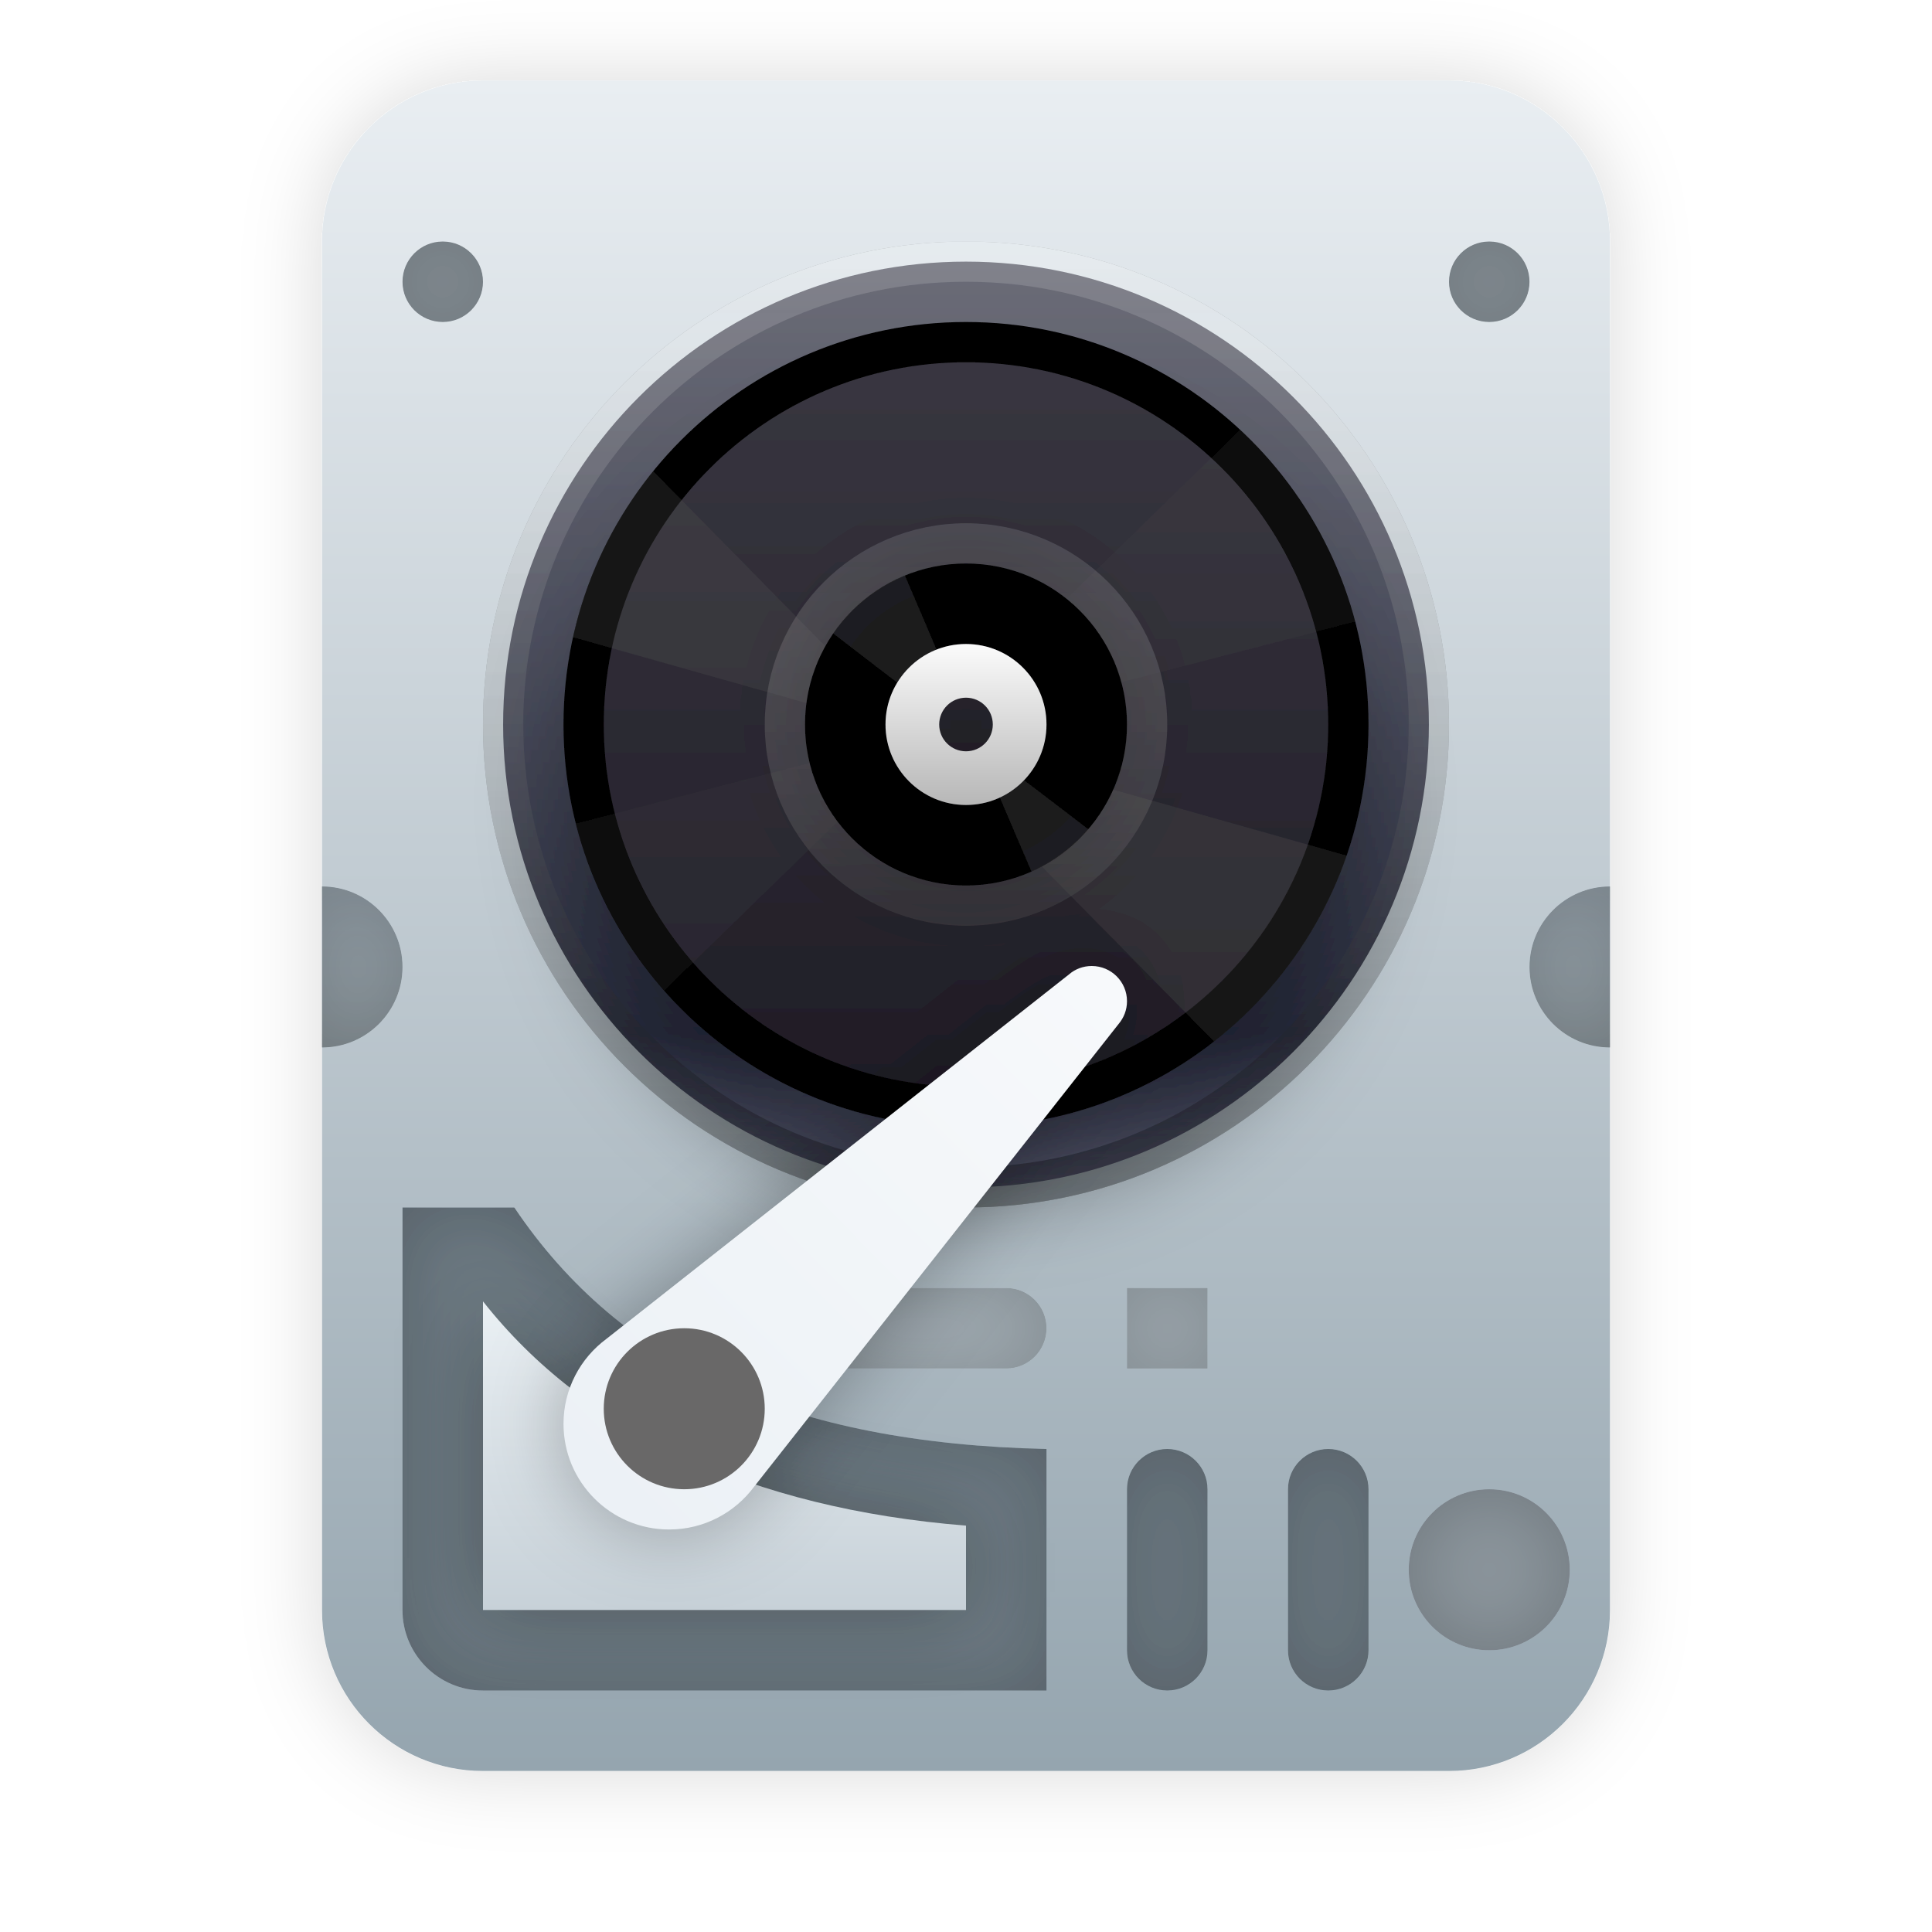
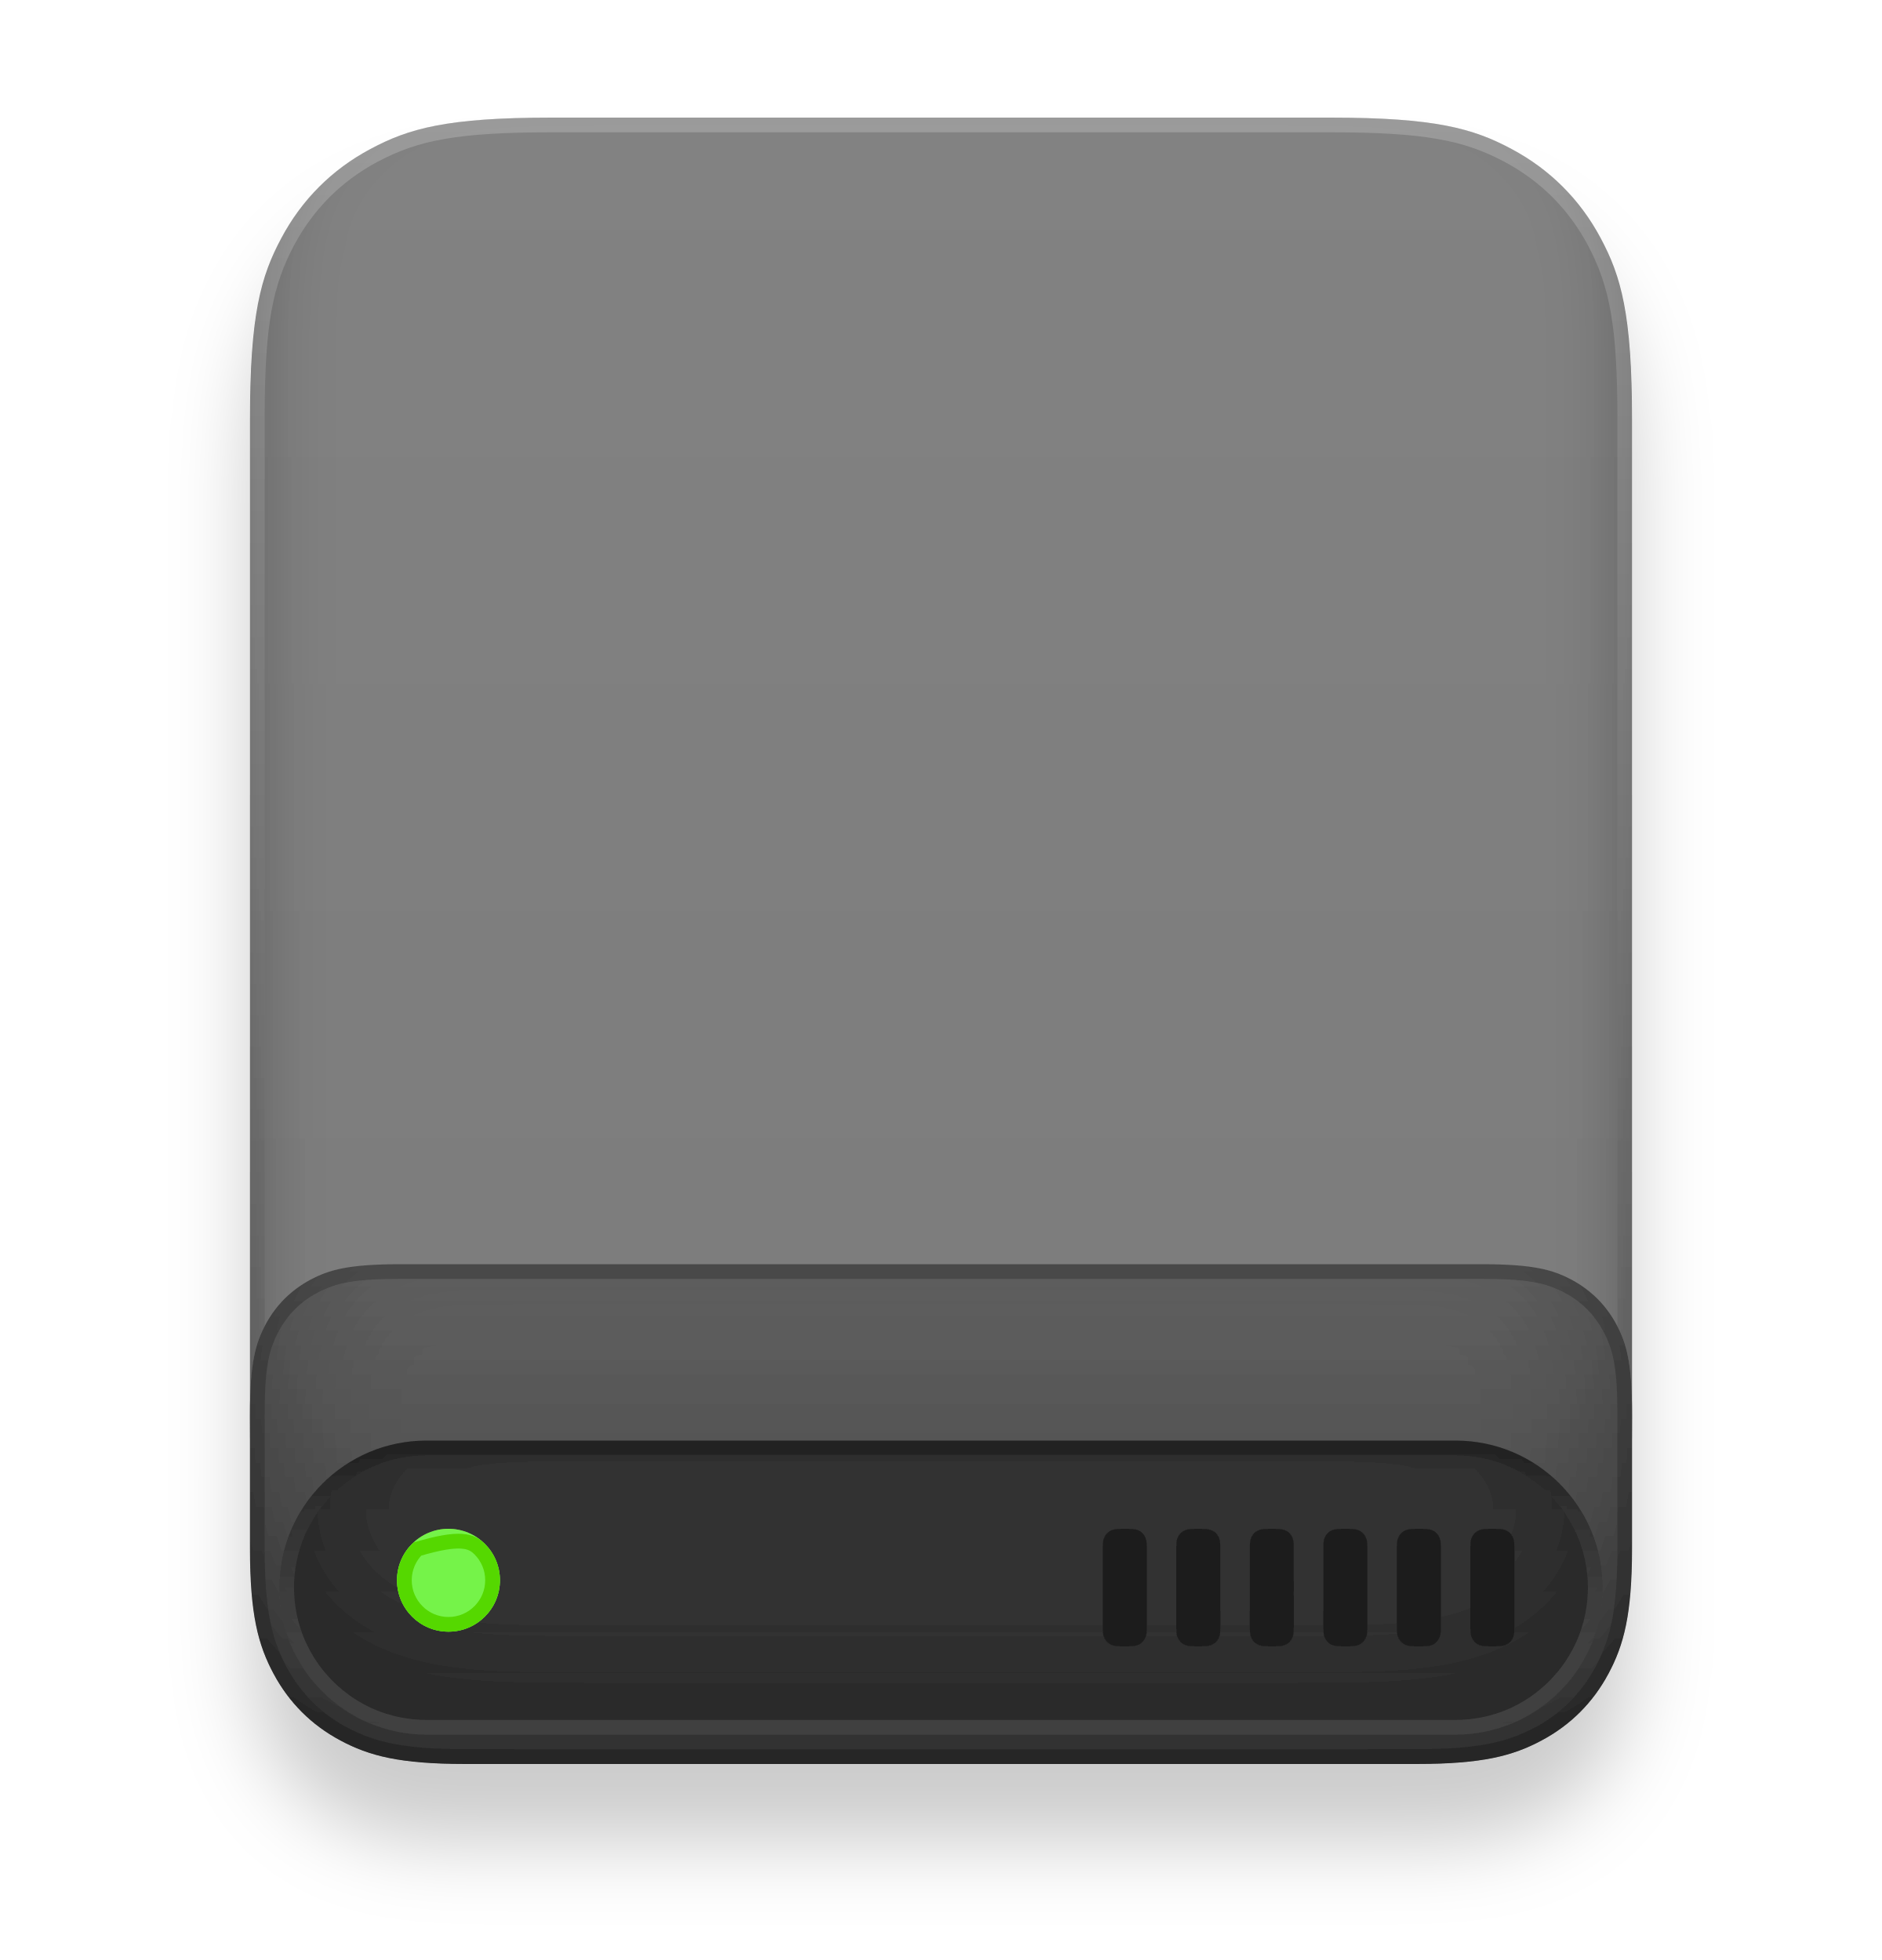
- <svg xmlns="http://www.w3.org/2000/svg" xmlns:xlink="http://www.w3.org/1999/xlink" width="24px" height="24px" viewBox="0 0 24 24" version="1.1">
+ <svg xmlns="http://www.w3.org/2000/svg" xmlns:xlink="http://www.w3.org/1999/xlink" width="24px" height="25px" viewBox="0 0 24 25" version="1.1">
  <defs>
-     <filter x="-15.6%" y="-11.9%" width="131.2%" height="123.8%" filterUnits="objectBoundingBox" id="filter-1">
-       <feOffset dx="0" dy="0" in="SourceAlpha" result="shadowOffsetOuter1" />
+     <filter x="-11.3%" y="-4.8%" width="122.7%" height="119.0%" filterUnits="objectBoundingBox" id="filter-1">
+       <feOffset dx="0" dy="1" in="SourceAlpha" result="shadowOffsetOuter1" />
      <feGaussianBlur stdDeviation="0.5" in="shadowOffsetOuter1" result="shadowBlurOuter1" />
-       <feComposite in="shadowBlurOuter1" in2="SourceAlpha" operator="out" result="shadowBlurOuter1" />
-       <feColorMatrix values="0 0 0 0 0   0 0 0 0 0   0 0 0 0 0  0 0 0 0.15 0" type="matrix" in="shadowBlurOuter1" result="shadowMatrixOuter1" />
+       <feColorMatrix values="0 0 0 0 0   0 0 0 0 0   0 0 0 0 0  0 0 0 0.2 0" type="matrix" in="shadowBlurOuter1" result="shadowMatrixOuter1" />
      <feMerge>
        <feMergeNode in="shadowMatrixOuter1" />
        <feMergeNode in="SourceGraphic" />
      </feMerge>
    </filter>
-     <linearGradient x1="50%" y1="0%" x2="50%" y2="100%" id="linearGradient-2">
-       <stop stop-color="#E9EEF2" offset="0%" />
-       <stop stop-color="#95A5AF" offset="100%" />
+     <linearGradient x1="50%" y1="0%" x2="50%" y2="99.049%" id="linearGradient-2">
+       <stop stop-color="#828282" offset="0%" />
+       <stop stop-color="#7B7B7B" offset="100%" />
    </linearGradient>
-     <rect id="path-3" x="0" y="0" width="16" height="21" rx="2" />
-     <filter x="0.0%" y="0.0%" width="100.0%" height="100.0%" filterUnits="objectBoundingBox" id="filter-4">
-       <feOffset dx="0" dy="0" in="SourceAlpha" result="shadowOffsetInner1" />
+     <path d="M3.846,0 L13.779,2.26708535e-16 C15.116,-1.31724187e-16 15.601,0.139 16.09,0.401 C16.579,0.662 16.963,1.046 17.224,1.535 C17.486,2.024 17.625,2.509 17.625,3.846 L17.625,16.592 C17.625,17.929 17.486,18.414 17.224,18.903 C16.963,19.392 16.579,19.775 16.09,20.037 C15.601,20.298 15.116,20.438 13.779,20.438 L3.846,20.438 C2.509,20.438 2.024,20.298 1.535,20.037 C1.046,19.775 0.662,19.392 0.401,18.903 C0.139,18.414 0,17.929 0,16.592 L0,3.846 C0,2.509 0.139,2.024 0.401,1.535 C0.662,1.046 1.046,0.662 1.535,0.401 C2.024,0.139 2.509,0 3.846,0 Z" id="path-3" />
+     <filter x="-5.7%" y="-4.9%" width="111.3%" height="109.8%" filterUnits="objectBoundingBox" id="filter-4">
+       <feGaussianBlur stdDeviation="0.5" in="SourceAlpha" result="shadowBlurInner1" />
+       <feOffset dx="0" dy="-1" in="shadowBlurInner1" result="shadowOffsetInner1" />
      <feComposite in="shadowOffsetInner1" in2="SourceAlpha" operator="arithmetic" k2="-1" k3="1" result="shadowInnerInner1" />
-       <feColorMatrix values="0 0 0 0 1   0 0 0 0 1   0 0 0 0 1  0 0 0 0.25 0" type="matrix" in="shadowInnerInner1" />
+       <feColorMatrix values="0 0 0 0 0   0 0 0 0 0   0 0 0 0 0  0 0 0 0.3 0" type="matrix" in="shadowInnerInner1" />
    </filter>
    <linearGradient x1="50%" y1="0%" x2="50%" y2="100%" id="linearGradient-5">
-       <stop stop-color="#94A0A9" offset="0%" />
-       <stop stop-color="#8C979D" offset="100%" />
+       <stop stop-color="#FFFFFF" stop-opacity="0.2" offset="0%" />
+       <stop stop-color="#000000" stop-opacity="0.201" offset="100%" />
    </linearGradient>
-     <path d="M16,10.012 L16,12.012 C15.448,12.012 15,11.565 15,11.012 C15,10.46 15.448,10.012 16,10.012 Z M0,10.012 C0.552,10.012 1,10.46 1,11.012 C1,11.565 0.552,12.012 0,12.012 L0,12.012 Z" id="path-6" />
-     <filter x="-3.1%" y="-25.0%" width="106.2%" height="150.0%" filterUnits="objectBoundingBox" id="filter-7">
-       <feGaussianBlur stdDeviation="0.5" in="SourceAlpha" result="shadowBlurInner1" />
-       <feOffset dx="0" dy="0" in="shadowBlurInner1" result="shadowOffsetInner1" />
+     <linearGradient x1="52.564%" y1="100%" x2="52.564%" y2="0%" id="linearGradient-6">
+       <stop stop-color="#3F3F3F" offset="0%" />
+       <stop stop-color="#616161" offset="100%" />
+     </linearGradient>
+     <path d="M1.923,14.625 L15.702,14.625 C16.371,14.625 16.613,14.695 16.858,14.825 C17.102,14.956 17.294,15.148 17.425,15.392 C17.555,15.637 17.625,15.879 17.625,16.548 L17.625,18.25 C17.625,19.092 17.521,19.482 17.324,19.849 C17.128,20.216 16.841,20.503 16.474,20.699 C16.107,20.896 15.717,21 14.875,21 L2.75,21 C1.908,21 1.518,20.896 1.151,20.699 C0.784,20.503 0.497,20.216 0.301,19.849 C0.104,19.482 -8.8817842e-16,19.092 -8.8817842e-16,18.25 L1.13354267e-16,16.548 C-6.58620937e-17,15.879 0.07,15.637 0.2,15.392 C0.331,15.148 0.523,14.956 0.767,14.825 C1.012,14.695 1.254,14.625 1.923,14.625 Z" id="path-7" />
+     <filter x="-8.5%" y="-23.5%" width="117.0%" height="147.1%" filterUnits="objectBoundingBox" id="filter-8">
+       <feGaussianBlur stdDeviation="1" in="SourceAlpha" result="shadowBlurInner1" />
+       <feOffset dx="0" dy="-1" in="shadowBlurInner1" result="shadowOffsetInner1" />
      <feComposite in="shadowOffsetInner1" in2="SourceAlpha" operator="arithmetic" k2="-1" k3="1" result="shadowInnerInner1" />
-       <feColorMatrix values="0 0 0 0 0   0 0 0 0 0   0 0 0 0 0  0 0 0 0.2 0" type="matrix" in="shadowInnerInner1" />
+       <feColorMatrix values="0 0 0 0 0   0 0 0 0 0   0 0 0 0 0  0 0 0 0.3 0" type="matrix" in="shadowInnerInner1" />
    </filter>
-     <linearGradient x1="51.761%" y1="0%" x2="51.761%" y2="100%" id="linearGradient-8">
-       <stop stop-color="#6B6C77" offset="0%" />
-       <stop stop-color="#2B2F42" offset="83.506%" />
-       <stop stop-color="#5F627C" offset="100%" />
+     <linearGradient x1="48.061%" y1="100%" x2="48.061%" y2="2.521%" id="linearGradient-9">
+       <stop stop-color="#383838" offset="0%" />
+       <stop stop-color="#313131" offset="100%" />
    </linearGradient>
-     <linearGradient x1="50%" y1="0%" x2="50%" y2="100%" id="linearGradient-9">
-       <stop stop-color="#FFFFFF" stop-opacity="0.15" offset="0%" />
-       <stop stop-color="#000000" stop-opacity="0.328" offset="100%" />
-     </linearGradient>
-     <circle id="path-10" cx="8" cy="8" r="6" />
-     <filter x="0.0%" y="0.0%" width="100.0%" height="100.0%" filterUnits="objectBoundingBox" id="filter-11">
-       <feOffset dx="0" dy="0" in="SourceAlpha" result="shadowOffsetOuter1" />
-       <feComposite in="shadowOffsetOuter1" in2="SourceAlpha" operator="out" result="shadowOffsetOuter1" />
-       <feColorMatrix values="0 0 0 0 0   0 0 0 0 0   0 0 0 0 0  0 0 0 0.272 0" type="matrix" in="shadowOffsetOuter1" />
+     <path d="M2.25,16.875 L15.375,16.875 C16.411,16.875 17.25,17.714 17.25,18.75 C17.25,19.786 16.411,20.625 15.375,20.625 L2.25,20.625 C1.214,20.625 0.375,19.786 0.375,18.75 C0.375,17.714 1.214,16.875 2.25,16.875 Z" id="path-10" />
+     <filter x="-8.9%" y="-40.0%" width="117.8%" height="180.0%" filterUnits="objectBoundingBox" id="filter-11">
+       <feGaussianBlur stdDeviation="1" in="SourceAlpha" result="shadowBlurInner1" />
+       <feOffset dx="0" dy="-1" in="shadowBlurInner1" result="shadowOffsetInner1" />
+       <feComposite in="shadowOffsetInner1" in2="SourceAlpha" operator="arithmetic" k2="-1" k3="1" result="shadowInnerInner1" />
+       <feColorMatrix values="0 0 0 0 0   0 0 0 0 0   0 0 0 0 0  0 0 0 0.3 0" type="matrix" in="shadowInnerInner1" />
    </filter>
    <linearGradient x1="50%" y1="0%" x2="50%" y2="100%" id="linearGradient-12">
-       <stop stop-color="#393741" offset="0%" />
-       <stop stop-color="#1F1C25" offset="100%" />
+       <stop stop-color="#000000" stop-opacity="0.3" offset="0%" />
+       <stop stop-color="#FFFFFF" stop-opacity="0.1" offset="100%" />
    </linearGradient>
-     <circle id="path-13" cx="5" cy="5" r="5" />
-     <filter x="-20.0%" y="-10.0%" width="140.0%" height="140.0%" filterUnits="objectBoundingBox" id="filter-14">
-       <feOffset dx="0" dy="1" in="SourceAlpha" result="shadowOffsetOuter1" />
-       <feGaussianBlur stdDeviation="0.5" in="shadowOffsetOuter1" result="shadowBlurOuter1" />
-       <feComposite in="shadowBlurOuter1" in2="SourceAlpha" operator="out" result="shadowBlurOuter1" />
-       <feColorMatrix values="0 0 0 0 0   0 0 0 0 0   0 0 0 0 0  0 0 0 0.3 0" type="matrix" in="shadowBlurOuter1" />
-     </filter>
-     <linearGradient x1="50%" y1="0%" x2="50%" y2="100%" id="linearGradient-15">
-       <stop stop-color="#E5E5E5" stop-opacity="0.15" offset="0%" />
-       <stop stop-color="#565656" stop-opacity="0.328" offset="100%" />
-     </linearGradient>
-     <circle id="path-16" cx="2" cy="2" r="2" />
-     <filter x="-37.5%" y="-37.5%" width="175.0%" height="175.0%" filterUnits="objectBoundingBox" id="filter-17">
-       <feOffset dx="0" dy="0" in="SourceAlpha" result="shadowOffsetOuter1" />
-       <feGaussianBlur stdDeviation="0.5" in="shadowOffsetOuter1" result="shadowBlurOuter1" />
-       <feComposite in="shadowBlurOuter1" in2="SourceAlpha" operator="out" result="shadowBlurOuter1" />
-       <feColorMatrix values="0 0 0 0 0   0 0 0 0 0   0 0 0 0 0  0 0 0 0.3 0" type="matrix" in="shadowBlurOuter1" />
-     </filter>
-     <linearGradient x1="50%" y1="0%" x2="50%" y2="100%" id="linearGradient-18">
-       <stop stop-color="#FBFBFB" offset="0%" />
-       <stop stop-color="#B7B7B7" offset="100%" />
-     </linearGradient>
-     <path d="M8,7 C8.552,7 9,7.448 9,8 C9,8.552 8.552,9 8,9 C7.448,9 7,8.552 7,8 C7,7.448 7.448,7 8,7 Z M8,7.667 C7.816,7.667 7.667,7.816 7.667,8 C7.667,8.184 7.816,8.333 8,8.333 C8.184,8.333 8.333,8.184 8.333,8 C8.333,7.816 8.184,7.667 8,7.667 Z" id="path-19" />
-     <filter x="-75.0%" y="-75.0%" width="250.0%" height="250.0%" filterUnits="objectBoundingBox" id="filter-20">
-       <feOffset dx="0" dy="0" in="SourceAlpha" result="shadowOffsetOuter1" />
-       <feGaussianBlur stdDeviation="0.5" in="shadowOffsetOuter1" result="shadowBlurOuter1" />
-       <feColorMatrix values="0 0 0 0 0   0 0 0 0 0   0 0 0 0 0  0 0 0 0.3 0" type="matrix" in="shadowBlurOuter1" />
-     </filter>
-     <circle id="path-21" cx="14.5" cy="18.5" r="1" />
-     <filter x="-50.0%" y="-50.0%" width="200.0%" height="200.0%" filterUnits="objectBoundingBox" id="filter-22">
-       <feGaussianBlur stdDeviation="0.5" in="SourceAlpha" result="shadowBlurInner1" />
-       <feOffset dx="0" dy="0" in="shadowBlurInner1" result="shadowOffsetInner1" />
+     <path d="M2.531,19.312 C2.894,19.312 3.188,19.019 3.188,18.656 C3.188,18.294 2.894,18 2.531,18 C2.169,18 1.875,18.294 1.875,18.656 C1.875,19.019 2.169,19.312 2.531,19.312 Z" id="path-13" />
+     <filter x="-38.1%" y="-38.1%" width="176.2%" height="176.2%" filterUnits="objectBoundingBox" id="filter-14">
+       <feOffset dx="-1" dy="-1" in="SourceAlpha" result="shadowOffsetInner1" />
      <feComposite in="shadowOffsetInner1" in2="SourceAlpha" operator="arithmetic" k2="-1" k3="1" result="shadowInnerInner1" />
-       <feColorMatrix values="0 0 0 0 0   0 0 0 0 0   0 0 0 0 0  0 0 0 0.2 0" type="matrix" in="shadowInnerInner1" />
-     </filter>
-     <rect id="path-23" x="10" y="15" width="1" height="1" />
-     <filter x="-50.0%" y="-50.0%" width="200.0%" height="200.0%" filterUnits="objectBoundingBox" id="filter-24">
-       <feGaussianBlur stdDeviation="0.5" in="SourceAlpha" result="shadowBlurInner1" />
-       <feOffset dx="0" dy="0" in="shadowBlurInner1" result="shadowOffsetInner1" />
-       <feComposite in="shadowOffsetInner1" in2="SourceAlpha" operator="arithmetic" k2="-1" k3="1" result="shadowInnerInner1" />
-       <feColorMatrix values="0 0 0 0 0   0 0 0 0 0   0 0 0 0 0  0 0 0 0.2 0" type="matrix" in="shadowInnerInner1" />
-     </filter>
-     <rect id="path-25" x="6" y="15" width="3" height="1" rx="0.5" />
-     <filter x="-16.7%" y="-50.0%" width="133.3%" height="200.0%" filterUnits="objectBoundingBox" id="filter-26">
-       <feGaussianBlur stdDeviation="0.5" in="SourceAlpha" result="shadowBlurInner1" />
-       <feOffset dx="0" dy="0" in="shadowBlurInner1" result="shadowOffsetInner1" />
-       <feComposite in="shadowOffsetInner1" in2="SourceAlpha" operator="arithmetic" k2="-1" k3="1" result="shadowInnerInner1" />
-       <feColorMatrix values="0 0 0 0 0   0 0 0 0 0   0 0 0 0 0  0 0 0 0.2 0" type="matrix" in="shadowInnerInner1" />
-     </filter>
-     <path d="M1,14 L1,19 C1,19.552 1.448,20 2,20 L9,20 L9,20 L9,17 C7.409,16.965 6.076,16.703 5,16.215 C3.924,15.727 3.054,14.989 2.389,14 L1,14 Z" id="path-27" />
-     <filter x="-6.2%" y="-8.3%" width="112.5%" height="116.7%" filterUnits="objectBoundingBox" id="filter-28">
-       <feGaussianBlur stdDeviation="0.5" in="SourceAlpha" result="shadowBlurInner1" />
-       <feOffset dx="0" dy="0" in="shadowBlurInner1" result="shadowOffsetInner1" />
-       <feComposite in="shadowOffsetInner1" in2="SourceAlpha" operator="arithmetic" k2="-1" k3="1" result="shadowInnerInner1" />
-       <feColorMatrix values="0 0 0 0 0   0 0 0 0 0   0 0 0 0 0  0 0 0 0.2 0" type="matrix" in="shadowInnerInner1" />
-     </filter>
-     <linearGradient x1="50%" y1="0%" x2="50%" y2="100%" id="linearGradient-29">
-       <stop stop-color="#EAF0F4" offset="0%" />
-       <stop stop-color="#C7D1D8" offset="100%" />
-     </linearGradient>
-     <path d="M2,15.166 L2,19 L8,19 L8,17.952 C6.665,17.844 5.491,17.554 4.476,17.083 C3.461,16.612 2.636,15.973 2,15.166 Z" id="path-30" />
-     <filter x="-25.0%" y="-39.1%" width="150.0%" height="178.2%" filterUnits="objectBoundingBox" id="filter-31">
-       <feOffset dx="0" dy="0" in="SourceAlpha" result="shadowOffsetOuter1" />
-       <feGaussianBlur stdDeviation="0.5" in="shadowOffsetOuter1" result="shadowBlurOuter1" />
-       <feColorMatrix values="0 0 0 0 0   0 0 0 0 0   0 0 0 0 0  0 0 0 0.276 0" type="matrix" in="shadowBlurOuter1" />
-     </filter>
-     <rect id="path-32" x="10" y="17" width="1" height="3" rx="0.5" />
-     <filter x="-50.0%" y="-16.7%" width="200.0%" height="133.3%" filterUnits="objectBoundingBox" id="filter-33">
-       <feGaussianBlur stdDeviation="0.5" in="SourceAlpha" result="shadowBlurInner1" />
-       <feOffset dx="0" dy="0" in="shadowBlurInner1" result="shadowOffsetInner1" />
-       <feComposite in="shadowOffsetInner1" in2="SourceAlpha" operator="arithmetic" k2="-1" k3="1" result="shadowInnerInner1" />
-       <feColorMatrix values="0 0 0 0 0   0 0 0 0 0   0 0 0 0 0  0 0 0 0.2 0" type="matrix" in="shadowInnerInner1" />
-     </filter>
-     <rect id="path-34" x="12" y="17" width="1" height="3" rx="0.5" />
-     <filter x="-50.0%" y="-16.7%" width="200.0%" height="133.3%" filterUnits="objectBoundingBox" id="filter-35">
-       <feGaussianBlur stdDeviation="0.5" in="SourceAlpha" result="shadowBlurInner1" />
-       <feOffset dx="0" dy="0" in="shadowBlurInner1" result="shadowOffsetInner1" />
-       <feComposite in="shadowOffsetInner1" in2="SourceAlpha" operator="arithmetic" k2="-1" k3="1" result="shadowInnerInner1" />
-       <feColorMatrix values="0 0 0 0 0   0 0 0 0 0   0 0 0 0 0  0 0 0 0.2 0" type="matrix" in="shadowInnerInner1" />
-     </filter>
-     <path d="M14.5,2 C14.776,2 15,2.224 15,2.5 C15,2.776 14.776,3 14.5,3 C14.224,3 14,2.776 14,2.5 C14,2.224 14.224,2 14.5,2 Z M1.5,2 C1.776,2 2,2.224 2,2.5 C2,2.776 1.776,3 1.5,3 C1.224,3 1,2.776 1,2.5 C1,2.224 1.224,2 1.5,2 Z" id="path-36" />
-     <filter x="-3.6%" y="-50.0%" width="107.1%" height="200.0%" filterUnits="objectBoundingBox" id="filter-37">
-       <feGaussianBlur stdDeviation="0.5" in="SourceAlpha" result="shadowBlurInner1" />
-       <feOffset dx="0" dy="0" in="shadowBlurInner1" result="shadowOffsetInner1" />
-       <feComposite in="shadowOffsetInner1" in2="SourceAlpha" operator="arithmetic" k2="-1" k3="1" result="shadowInnerInner1" />
-       <feColorMatrix values="0 0 0 0 0   0 0 0 0 0   0 0 0 0 0  0 0 0 0.2 0" type="matrix" in="shadowInnerInner1" />
-     </filter>
-     <linearGradient x1="97.247%" y1="2.562%" x2="6.271%" y2="93.306%" id="linearGradient-38">
-       <stop stop-color="#F7F9FB" offset="0%" />
-       <stop stop-color="#ECF1F6" offset="100%" />
-     </linearGradient>
-     <path d="M2.369,6.467 L6.896,0.72 C6.961,0.643 7,0.545 7,0.437 C7,0.196 6.804,4.26325641e-14 6.562,4.26325641e-14 C6.455,4.26325641e-14 6.356,0.038 6.28,0.104 L0.533,4.632 C0.21,4.871 3.12638804e-13,5.255 3.12638804e-13,5.687 C3.12638804e-13,6.413 0.588,7 1.312,7 C1.746,7 2.13,6.79 2.369,6.467 Z" id="path-39" />
-     <filter x="-21.4%" y="-21.4%" width="142.9%" height="142.9%" filterUnits="objectBoundingBox" id="filter-40">
-       <feOffset dx="0" dy="0" in="SourceAlpha" result="shadowOffsetOuter1" />
-       <feGaussianBlur stdDeviation="0.5" in="shadowOffsetOuter1" result="shadowBlurOuter1" />
-       <feColorMatrix values="0 0 0 0 0   0 0 0 0 0   0 0 0 0 0  0 0 0 0.3 0" type="matrix" in="shadowBlurOuter1" />
-     </filter>
-     <filter x="-14.3%" y="-14.3%" width="128.6%" height="128.6%" filterUnits="objectBoundingBox" id="filter-41">
-       <feOffset dx="0" dy="0" in="SourceAlpha" result="shadowOffsetInner1" />
-       <feComposite in="shadowOffsetInner1" in2="SourceAlpha" operator="arithmetic" k2="-1" k3="1" result="shadowInnerInner1" />
-       <feColorMatrix values="0 0 0 0 1   0 0 0 0 1   0 0 0 0 1  0 0 0 0.942 0" type="matrix" in="shadowInnerInner1" />
+       <feColorMatrix values="0 0 0 0 0.192   0 0 0 0 0.912   0 0 0 0 0.104  0 0 0 0.5 0" type="matrix" in="shadowInnerInner1" />
    </filter>
  </defs>
-   <g id="deepin-diskmanager-24px" stroke="none" stroke-width="1" fill="none" fill-rule="evenodd">
-     <g id="编组-3" filter="url(#filter-1)" transform="translate(4, 1)">
-       <g id="矩形备份">
+   <g id="apps/128/deepin-diskmanager" stroke="none" fill="none">
+     <g id="编组" filter="url(#filter-1)" stroke-width="1" fill-rule="evenodd" transform="translate(3.1875, 1.5)">
+       <g id="矩形">
        <use fill="url(#linearGradient-2)" fill-rule="evenodd" xlink:href="#path-3" />
        <use fill="black" fill-opacity="1" filter="url(#filter-4)" xlink:href="#path-3" />
      </g>
-       <g id="形状结合">
-         <use fill="url(#linearGradient-5)" fill-rule="evenodd" xlink:href="#path-6" />
-         <use fill="black" fill-opacity="1" filter="url(#filter-7)" xlink:href="#path-6" />
+       <path d="M13.779,0 C15.116,0 15.601,0.139 16.09,0.401 C16.579,0.662 16.963,1.046 17.224,1.535 C17.486,2.024 17.625,2.509 17.625,3.846 L17.625,16.592 C17.625,17.929 17.486,18.414 17.224,18.903 C16.963,19.392 16.579,19.775 16.09,20.037 C15.601,20.298 15.116,20.438 13.779,20.438 L3.846,20.438 C2.509,20.438 2.024,20.298 1.535,20.037 C1.046,19.775 0.662,19.392 0.401,18.903 C0.139,18.414 0,17.929 0,16.592 L0,3.846 C0,2.509 0.139,2.024 0.401,1.535 C0.662,1.046 1.046,0.662 1.535,0.401 C2.024,0.139 2.509,0 3.846,0 L13.779,0 Z M3.846,0.188 C2.655,0.188 2.148,0.285 1.623,0.566 C1.167,0.81 0.81,1.167 0.566,1.623 C0.292,2.135 0.192,2.63 0.188,3.76 L0.188,16.678 C0.192,17.807 0.292,18.302 0.566,18.814 C0.81,19.271 1.167,19.627 1.623,19.871 C2.148,20.152 2.655,20.25 3.846,20.25 L13.779,20.25 C14.97,20.25 15.477,20.152 16.002,19.871 C16.458,19.627 16.815,19.271 17.059,18.814 C17.34,18.29 17.438,17.783 17.438,16.592 L17.438,3.846 C17.438,2.655 17.34,2.148 17.059,1.623 C16.815,1.167 16.458,0.81 16.002,0.566 C15.477,0.285 14.97,0.188 13.779,0.188 L3.846,0.188 Z" id="矩形" fill="url(#linearGradient-5)" fill-rule="nonzero" />
+       <g id="矩形">
+         <use fill="url(#linearGradient-6)" fill-rule="evenodd" xlink:href="#path-7" />
+         <use fill="black" fill-opacity="1" filter="url(#filter-8)" xlink:href="#path-7" />
      </g>
-       <g id="椭圆形">
+       <path d="M15.702,14.625 C16.371,14.625 16.613,14.695 16.858,14.825 C17.102,14.956 17.294,15.148 17.425,15.392 C17.555,15.637 17.625,15.879 17.625,16.548 L17.625,18.25 C17.625,19.092 17.521,19.482 17.324,19.849 C17.128,20.216 16.841,20.503 16.474,20.699 C16.107,20.896 15.717,21 14.875,21 L2.75,21 C1.908,21 1.518,20.896 1.151,20.699 C0.784,20.503 0.497,20.216 0.301,19.849 C0.104,19.482 0,19.092 0,18.25 L0,16.548 C0,15.879 0.07,15.637 0.2,15.392 C0.331,15.148 0.523,14.956 0.767,14.825 C1.012,14.695 1.254,14.625 1.923,14.625 L15.702,14.625 Z M1.923,14.812 C1.342,14.812 1.103,14.859 0.856,14.991 C0.644,15.104 0.479,15.269 0.366,15.481 C0.234,15.728 0.188,15.967 0.188,16.548 L0.188,18.25 C0.188,19.002 0.266,19.386 0.466,19.761 C0.644,20.095 0.905,20.356 1.239,20.534 C1.614,20.734 1.998,20.812 2.75,20.812 L14.875,20.812 C15.627,20.812 16.011,20.734 16.386,20.534 C16.72,20.356 16.981,20.095 17.159,19.761 C17.359,19.386 17.438,19.002 17.438,18.25 L17.438,16.548 C17.438,15.967 17.391,15.728 17.259,15.481 C17.146,15.269 16.981,15.104 16.769,14.991 C16.522,14.859 16.283,14.812 15.702,14.812 L1.923,14.812 Z" id="矩形" fill-opacity="0.2" fill="#000000" fill-rule="nonzero" />
+       <g id="矩形">
+         <use fill="url(#linearGradient-9)" fill-rule="evenodd" xlink:href="#path-10" />
        <use fill="black" fill-opacity="1" filter="url(#filter-11)" xlink:href="#path-10" />
-         <circle stroke="url(#linearGradient-9)" stroke-width="0.5" stroke-linejoin="square" fill="url(#linearGradient-8)" fill-rule="evenodd" cx="8" cy="8" r="5.75" />
      </g>
-       <g id="编组-2" transform="translate(3, 3)">
-         <g id="椭圆形备份-2">
-           <use fill="black" fill-opacity="1" filter="url(#filter-14)" xlink:href="#path-13" />
-           <circle stroke="#000000" stroke-width="0.5" stroke-linejoin="square" fill="url(#linearGradient-12)" fill-rule="evenodd" cx="5" cy="5" r="4.75" />
-         </g>
-         <path d="M4.302,5.096 L9.729,6.629 C9.412,7.55 8.833,8.349 8.081,8.938 L4.302,5.096 Z M1.114,1.853 L4.302,5.096 L0.118,3.915 C0.288,3.146 0.635,2.444 1.114,1.853 Z" id="形状结合" fill-opacity="0.305" fill="#4F4F50" fill-rule="nonzero" />
-         <path d="M4.552,5.091 L1.25,8.307 C0.732,7.721 0.35,7.012 0.153,6.23 L4.552,5.091 Z M8.405,1.339 C9.086,1.973 9.591,2.794 9.835,3.722 L4.552,5.091 Z" id="形状结合" fill-opacity="0.305" fill="#4F4F50" fill-rule="nonzero" opacity="0.414" />
-       </g>
-       <g id="编组" transform="translate(6, 6)">
-         <g id="蒙版">
-           <use fill="black" fill-opacity="1" filter="url(#filter-17)" xlink:href="#path-16" />
-           <circle stroke="#000000" stroke-width="1" stroke-linejoin="square" fill="url(#linearGradient-12)" fill-rule="evenodd" cx="2" cy="2" r="1.5" />
-           <circle stroke="url(#linearGradient-15)" stroke-width="0.5" cx="2" cy="2" r="2.25" />
-         </g>
-         <path d="M2.521,2.538 L3.519,3.301 C3.327,3.525 3.086,3.706 2.814,3.828 L2.344,2.73 C2.413,2.676 2.473,2.611 2.521,2.538 Z M1.241,0.149 L1.724,1.279 C1.529,1.306 1.355,1.403 1.229,1.544 L0.35,0.869 C0.569,0.55 0.878,0.298 1.241,0.149 Z" id="形状结合" fill-opacity="0.401" fill="#4F4F50" fill-rule="nonzero" />
-       </g>
-       <g id="形状结合">
-         <use fill="black" fill-opacity="1" filter="url(#filter-20)" xlink:href="#path-19" />
-         <use fill="url(#linearGradient-18)" fill-rule="evenodd" xlink:href="#path-19" />
-       </g>
-       <g id="椭圆形备份-7">
-         <use fill="#8C969D" fill-rule="evenodd" xlink:href="#path-21" />
-         <use fill="black" fill-opacity="1" filter="url(#filter-22)" xlink:href="#path-21" />
-       </g>
-       <g id="矩形备份-2">
-         <use fill="#A4AFB6" fill-rule="evenodd" xlink:href="#path-23" />
-         <use fill="black" fill-opacity="1" filter="url(#filter-24)" xlink:href="#path-23" />
-       </g>
-       <g id="矩形" transform="translate(7.5, 15.5) scale(1, -1) translate(-7.5, -15.5) ">
-         <use fill="#A4AFB6" fill-rule="evenodd" xlink:href="#path-25" />
-         <use fill="black" fill-opacity="1" filter="url(#filter-26)" xlink:href="#path-25" />
-       </g>
-       <g id="路径-2">
-         <use fill="#6C7982" fill-rule="evenodd" xlink:href="#path-27" />
-         <use fill="black" fill-opacity="1" filter="url(#filter-28)" xlink:href="#path-27" />
-       </g>
-       <g id="路径-3" fill-rule="nonzero">
-         <use fill="black" fill-opacity="1" filter="url(#filter-31)" xlink:href="#path-30" />
-         <use fill="url(#linearGradient-29)" xlink:href="#path-30" />
-       </g>
-       <g id="矩形备份-9">
-         <use fill="#6C7982" fill-rule="evenodd" xlink:href="#path-32" />
-         <use fill="black" fill-opacity="1" filter="url(#filter-33)" xlink:href="#path-32" />
-       </g>
-       <g id="矩形备份-10">
-         <use fill="#6C7982" fill-rule="evenodd" xlink:href="#path-34" />
-         <use fill="black" fill-opacity="1" filter="url(#filter-35)" xlink:href="#path-34" />
-       </g>
-       <g id="形状结合">
-         <use fill="#8C969D" fill-rule="evenodd" xlink:href="#path-36" />
-         <use fill="black" fill-opacity="1" filter="url(#filter-37)" xlink:href="#path-36" />
-       </g>
-       <g id="编组-3备份-2" transform="translate(3, 11)">
-         <g id="Shape" fill-rule="nonzero">
-           <use fill="black" fill-opacity="1" filter="url(#filter-40)" xlink:href="#path-39" />
-           <use fill="url(#linearGradient-38)" xlink:href="#path-39" />
-           <use fill="black" fill-opacity="1" filter="url(#filter-41)" xlink:href="#path-39" />
-         </g>
-         <circle id="椭圆形" fill="#696868" cx="1.5" cy="5.5" r="1" />
+       <path d="M15.375,16.875 C16.411,16.875 17.25,17.714 17.25,18.75 C17.25,19.786 16.411,20.625 15.375,20.625 L2.25,20.625 C1.214,20.625 0.375,19.786 0.375,18.75 C0.375,17.714 1.214,16.875 2.25,16.875 L15.375,16.875 Z M15.375,17.062 L2.25,17.062 C1.318,17.062 0.562,17.818 0.562,18.75 C0.562,19.682 1.318,20.438 2.25,20.438 L15.375,20.438 C16.307,20.438 17.062,19.682 17.062,18.75 C17.062,17.818 16.307,17.062 15.375,17.062 Z" id="矩形" fill="url(#linearGradient-12)" fill-rule="nonzero" />
+       <path d="M11.11,18 L11.202,18 C11.28,18 11.311,18.009 11.342,18.025 C11.372,18.041 11.396,18.065 11.412,18.096 C11.429,18.126 11.438,18.158 11.438,18.235 L11.438,19.265 C11.438,19.342 11.429,19.374 11.412,19.404 C11.396,19.435 11.372,19.459 11.342,19.475 C11.311,19.491 11.28,19.5 11.202,19.5 L11.11,19.5 C11.033,19.5 11.001,19.491 10.971,19.475 C10.94,19.459 10.916,19.435 10.9,19.404 C10.884,19.374 10.875,19.342 10.875,19.265 L10.875,18.235 C10.875,18.158 10.884,18.126 10.9,18.096 C10.916,18.065 10.94,18.041 10.971,18.025 C11.001,18.009 11.033,18 11.11,18 Z M12.048,18 L12.14,18 C12.217,18 12.249,18.009 12.279,18.025 C12.31,18.041 12.334,18.065 12.35,18.096 C12.366,18.126 12.375,18.158 12.375,18.235 L12.375,19.265 C12.375,19.342 12.366,19.374 12.35,19.404 C12.334,19.435 12.31,19.459 12.279,19.475 C12.249,19.491 12.217,19.5 12.14,19.5 L12.048,19.5 C11.97,19.5 11.939,19.491 11.908,19.475 C11.878,19.459 11.854,19.435 11.838,19.404 C11.821,19.374 11.812,19.342 11.812,19.265 L11.812,18.235 C11.812,18.158 11.821,18.126 11.838,18.096 C11.854,18.065 11.878,18.041 11.908,18.025 C11.939,18.009 11.97,18 12.048,18 Z M12.985,18 L13.077,18 C13.155,18 13.186,18.009 13.217,18.025 C13.247,18.041 13.271,18.065 13.287,18.096 C13.304,18.126 13.312,18.158 13.312,18.235 L13.312,19.265 C13.312,19.342 13.304,19.374 13.287,19.404 C13.271,19.435 13.247,19.459 13.217,19.475 C13.186,19.491 13.155,19.5 13.077,19.5 L12.985,19.5 C12.908,19.5 12.876,19.491 12.846,19.475 C12.815,19.459 12.791,19.435 12.775,19.404 C12.759,19.374 12.75,19.342 12.75,19.265 L12.75,18.235 C12.75,18.158 12.759,18.126 12.775,18.096 C12.791,18.065 12.815,18.041 12.846,18.025 C12.876,18.009 12.908,18 12.985,18 Z M13.923,18 L14.015,18 C14.092,18 14.124,18.009 14.154,18.025 C14.185,18.041 14.209,18.065 14.225,18.096 C14.241,18.126 14.25,18.158 14.25,18.235 L14.25,19.265 C14.25,19.342 14.241,19.374 14.225,19.404 C14.209,19.435 14.185,19.459 14.154,19.475 C14.124,19.491 14.092,19.5 14.015,19.5 L13.923,19.5 C13.845,19.5 13.814,19.491 13.783,19.475 C13.753,19.459 13.729,19.435 13.713,19.404 C13.696,19.374 13.688,19.342 13.688,19.265 L13.688,18.235 C13.688,18.158 13.696,18.126 13.713,18.096 C13.729,18.065 13.753,18.041 13.783,18.025 C13.814,18.009 13.845,18 13.923,18 Z M14.86,18 L14.952,18 C15.03,18 15.061,18.009 15.092,18.025 C15.122,18.041 15.146,18.065 15.162,18.096 C15.179,18.126 15.188,18.158 15.188,18.235 L15.188,19.265 C15.188,19.342 15.179,19.374 15.162,19.404 C15.146,19.435 15.122,19.459 15.092,19.475 C15.061,19.491 15.03,19.5 14.952,19.5 L14.86,19.5 C14.783,19.5 14.751,19.491 14.721,19.475 C14.69,19.459 14.666,19.435 14.65,19.404 C14.634,19.374 14.625,19.342 14.625,19.265 L14.625,18.235 C14.625,18.158 14.634,18.126 14.65,18.096 C14.666,18.065 14.69,18.041 14.721,18.025 C14.751,18.009 14.783,18 14.86,18 Z M15.798,18 L15.89,18 C15.967,18 15.999,18.009 16.029,18.025 C16.06,18.041 16.084,18.065 16.1,18.096 C16.116,18.126 16.125,18.158 16.125,18.235 L16.125,19.265 C16.125,19.342 16.116,19.374 16.1,19.404 C16.084,19.435 16.06,19.459 16.029,19.475 C15.999,19.491 15.967,19.5 15.89,19.5 L15.798,19.5 C15.72,19.5 15.689,19.491 15.658,19.475 C15.628,19.459 15.604,19.435 15.588,19.404 C15.571,19.374 15.562,19.342 15.562,19.265 L15.562,18.235 C15.562,18.158 15.571,18.126 15.588,18.096 C15.604,18.065 15.628,18.041 15.658,18.025 C15.689,18.009 15.72,18 15.798,18 Z" id="Combined-Shape" fill="#1F1F1F" />
+       <g id="Oval">
+         <use fill="#BAFF76" fill-rule="evenodd" xlink:href="#path-13" />
+         <use fill="black" fill-opacity="1" filter="url(#filter-14)" xlink:href="#path-13" />
+         <path stroke="#54D800" stroke-width="0.188" d="M2.134,18.259 C2.687,18.094 2.827,18.157 2.929,18.259 C3.031,18.36 3.094,18.501 3.094,18.656 C3.094,18.812 3.031,18.952 2.929,19.054 C2.827,19.156 2.687,19.219 2.531,19.219 C2.376,19.219 2.235,19.156 2.134,19.054 C2.032,18.952 1.969,18.812 1.969,18.656 C1.969,18.501 2.032,18.36 2.134,18.259 Z" stroke-linejoin="square" />
      </g>
    </g>
+     <g id="Guide/128" />
  </g>
</svg>
